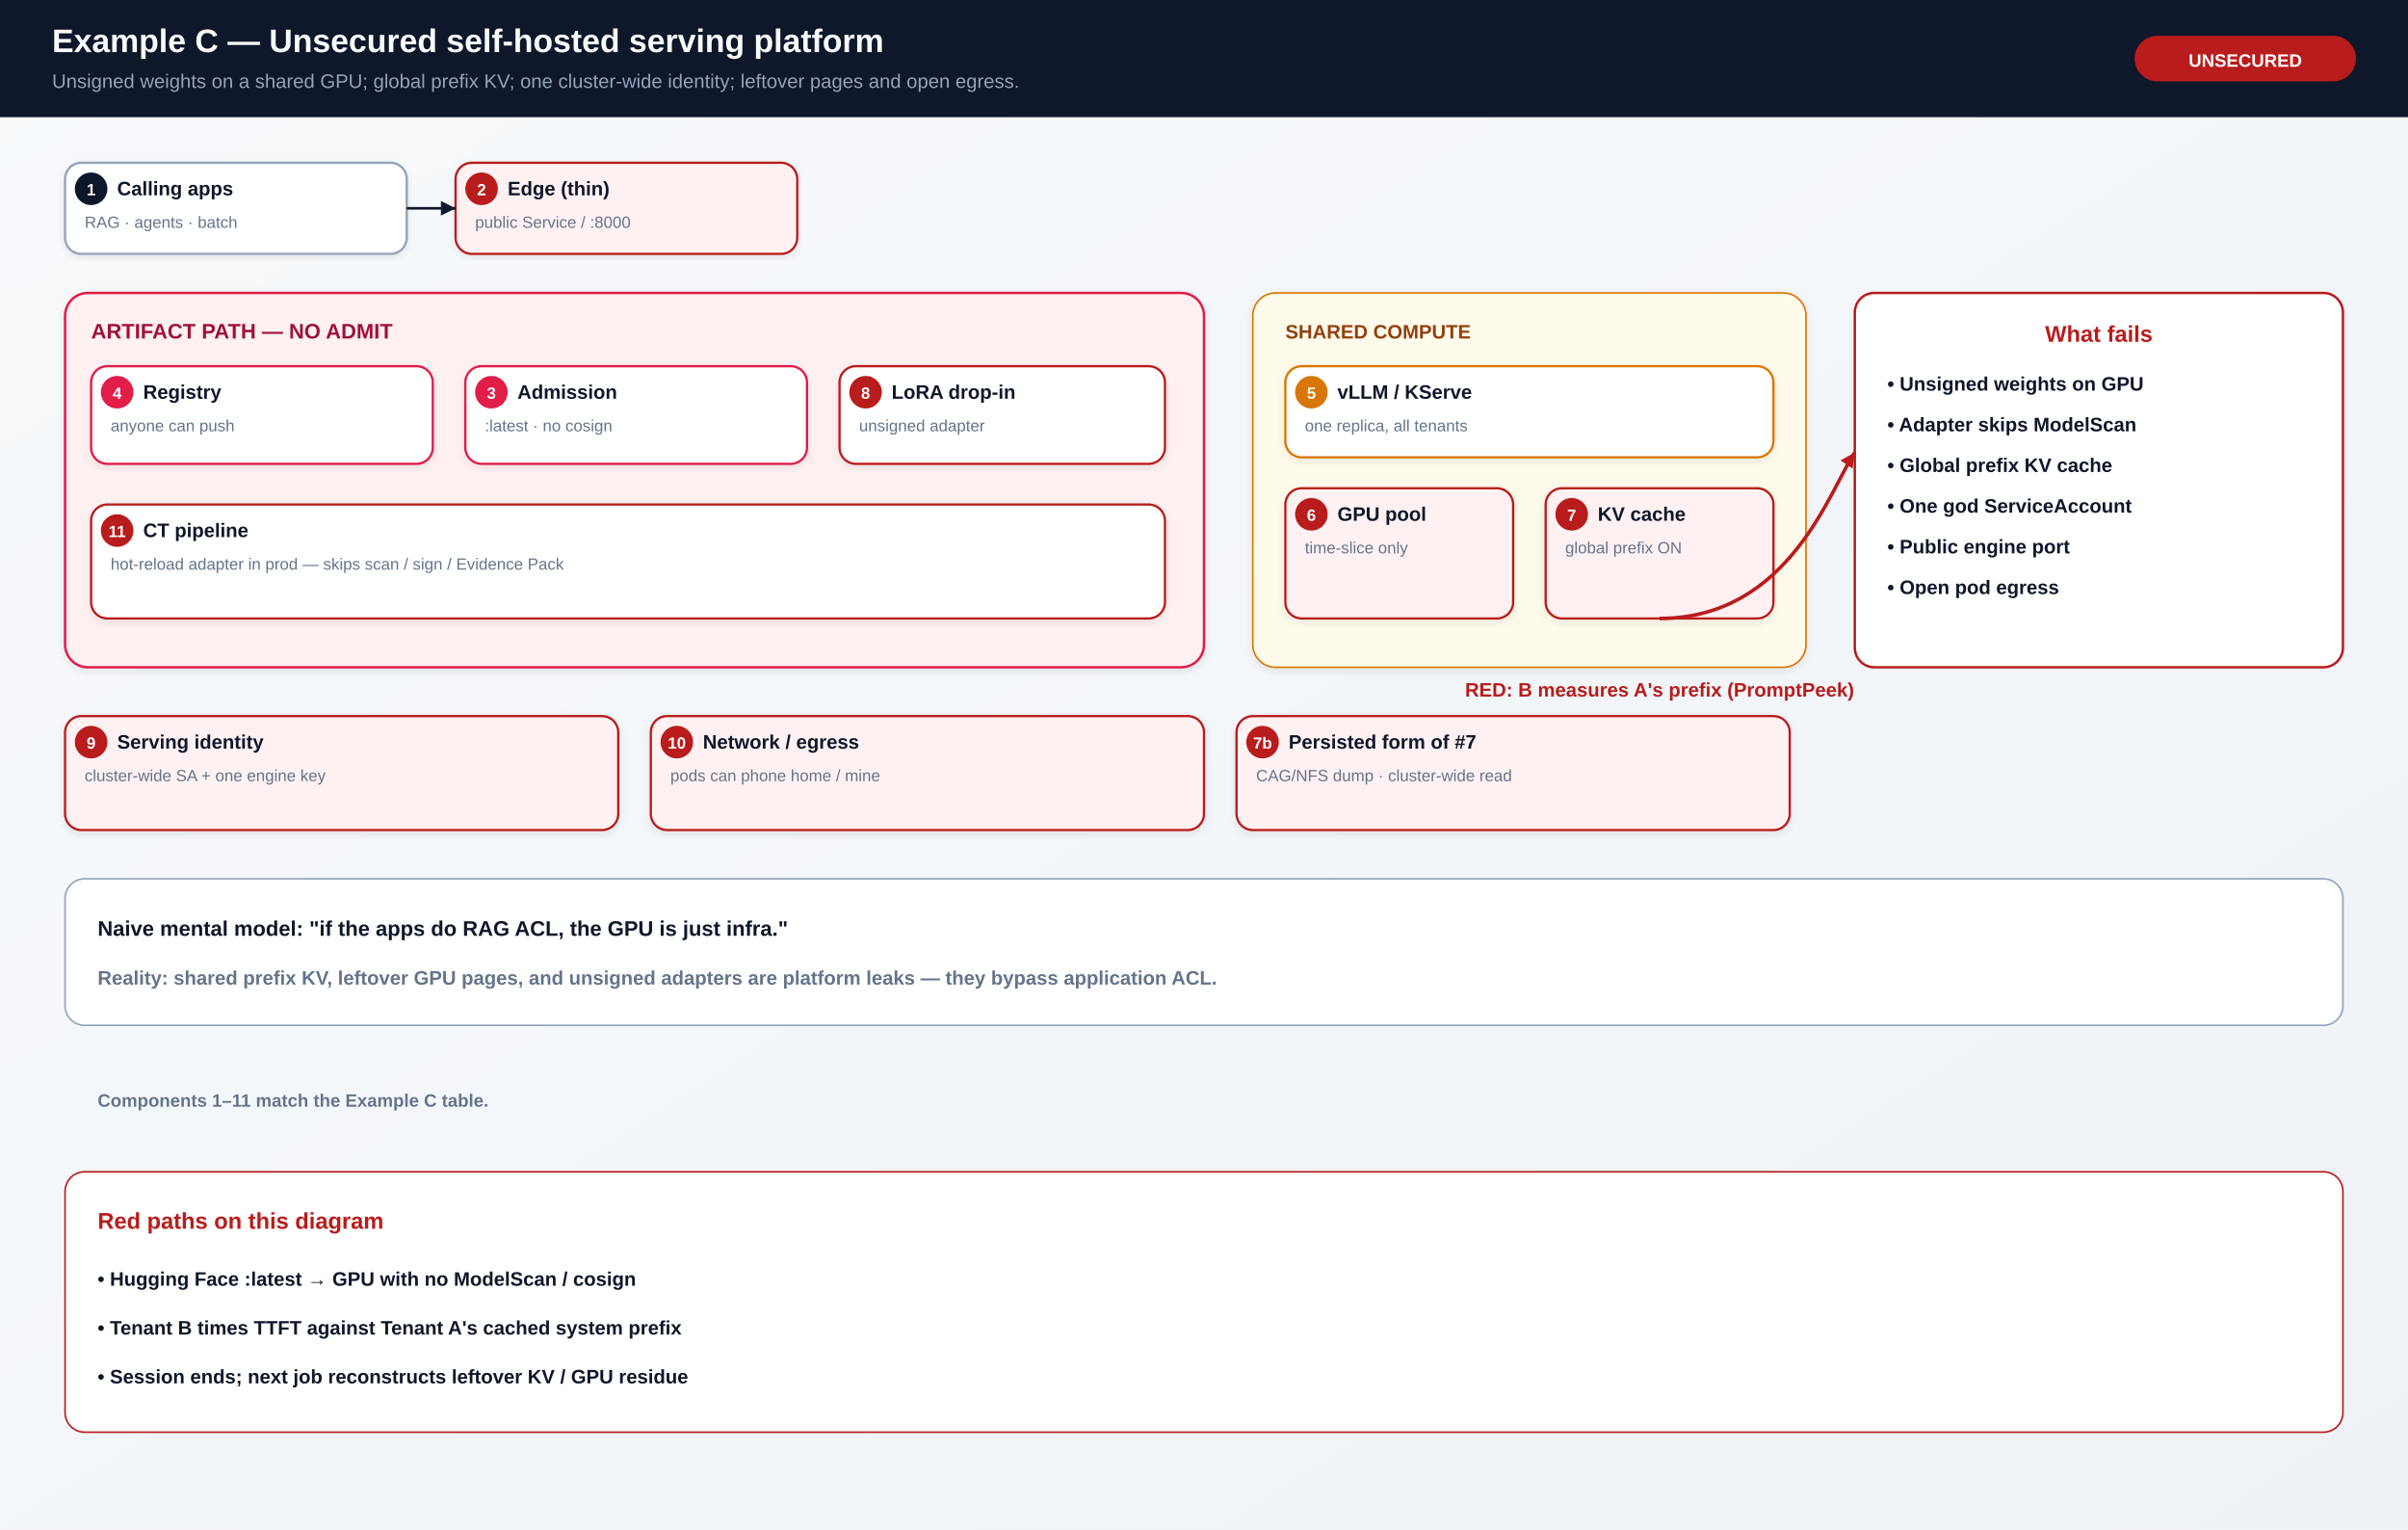
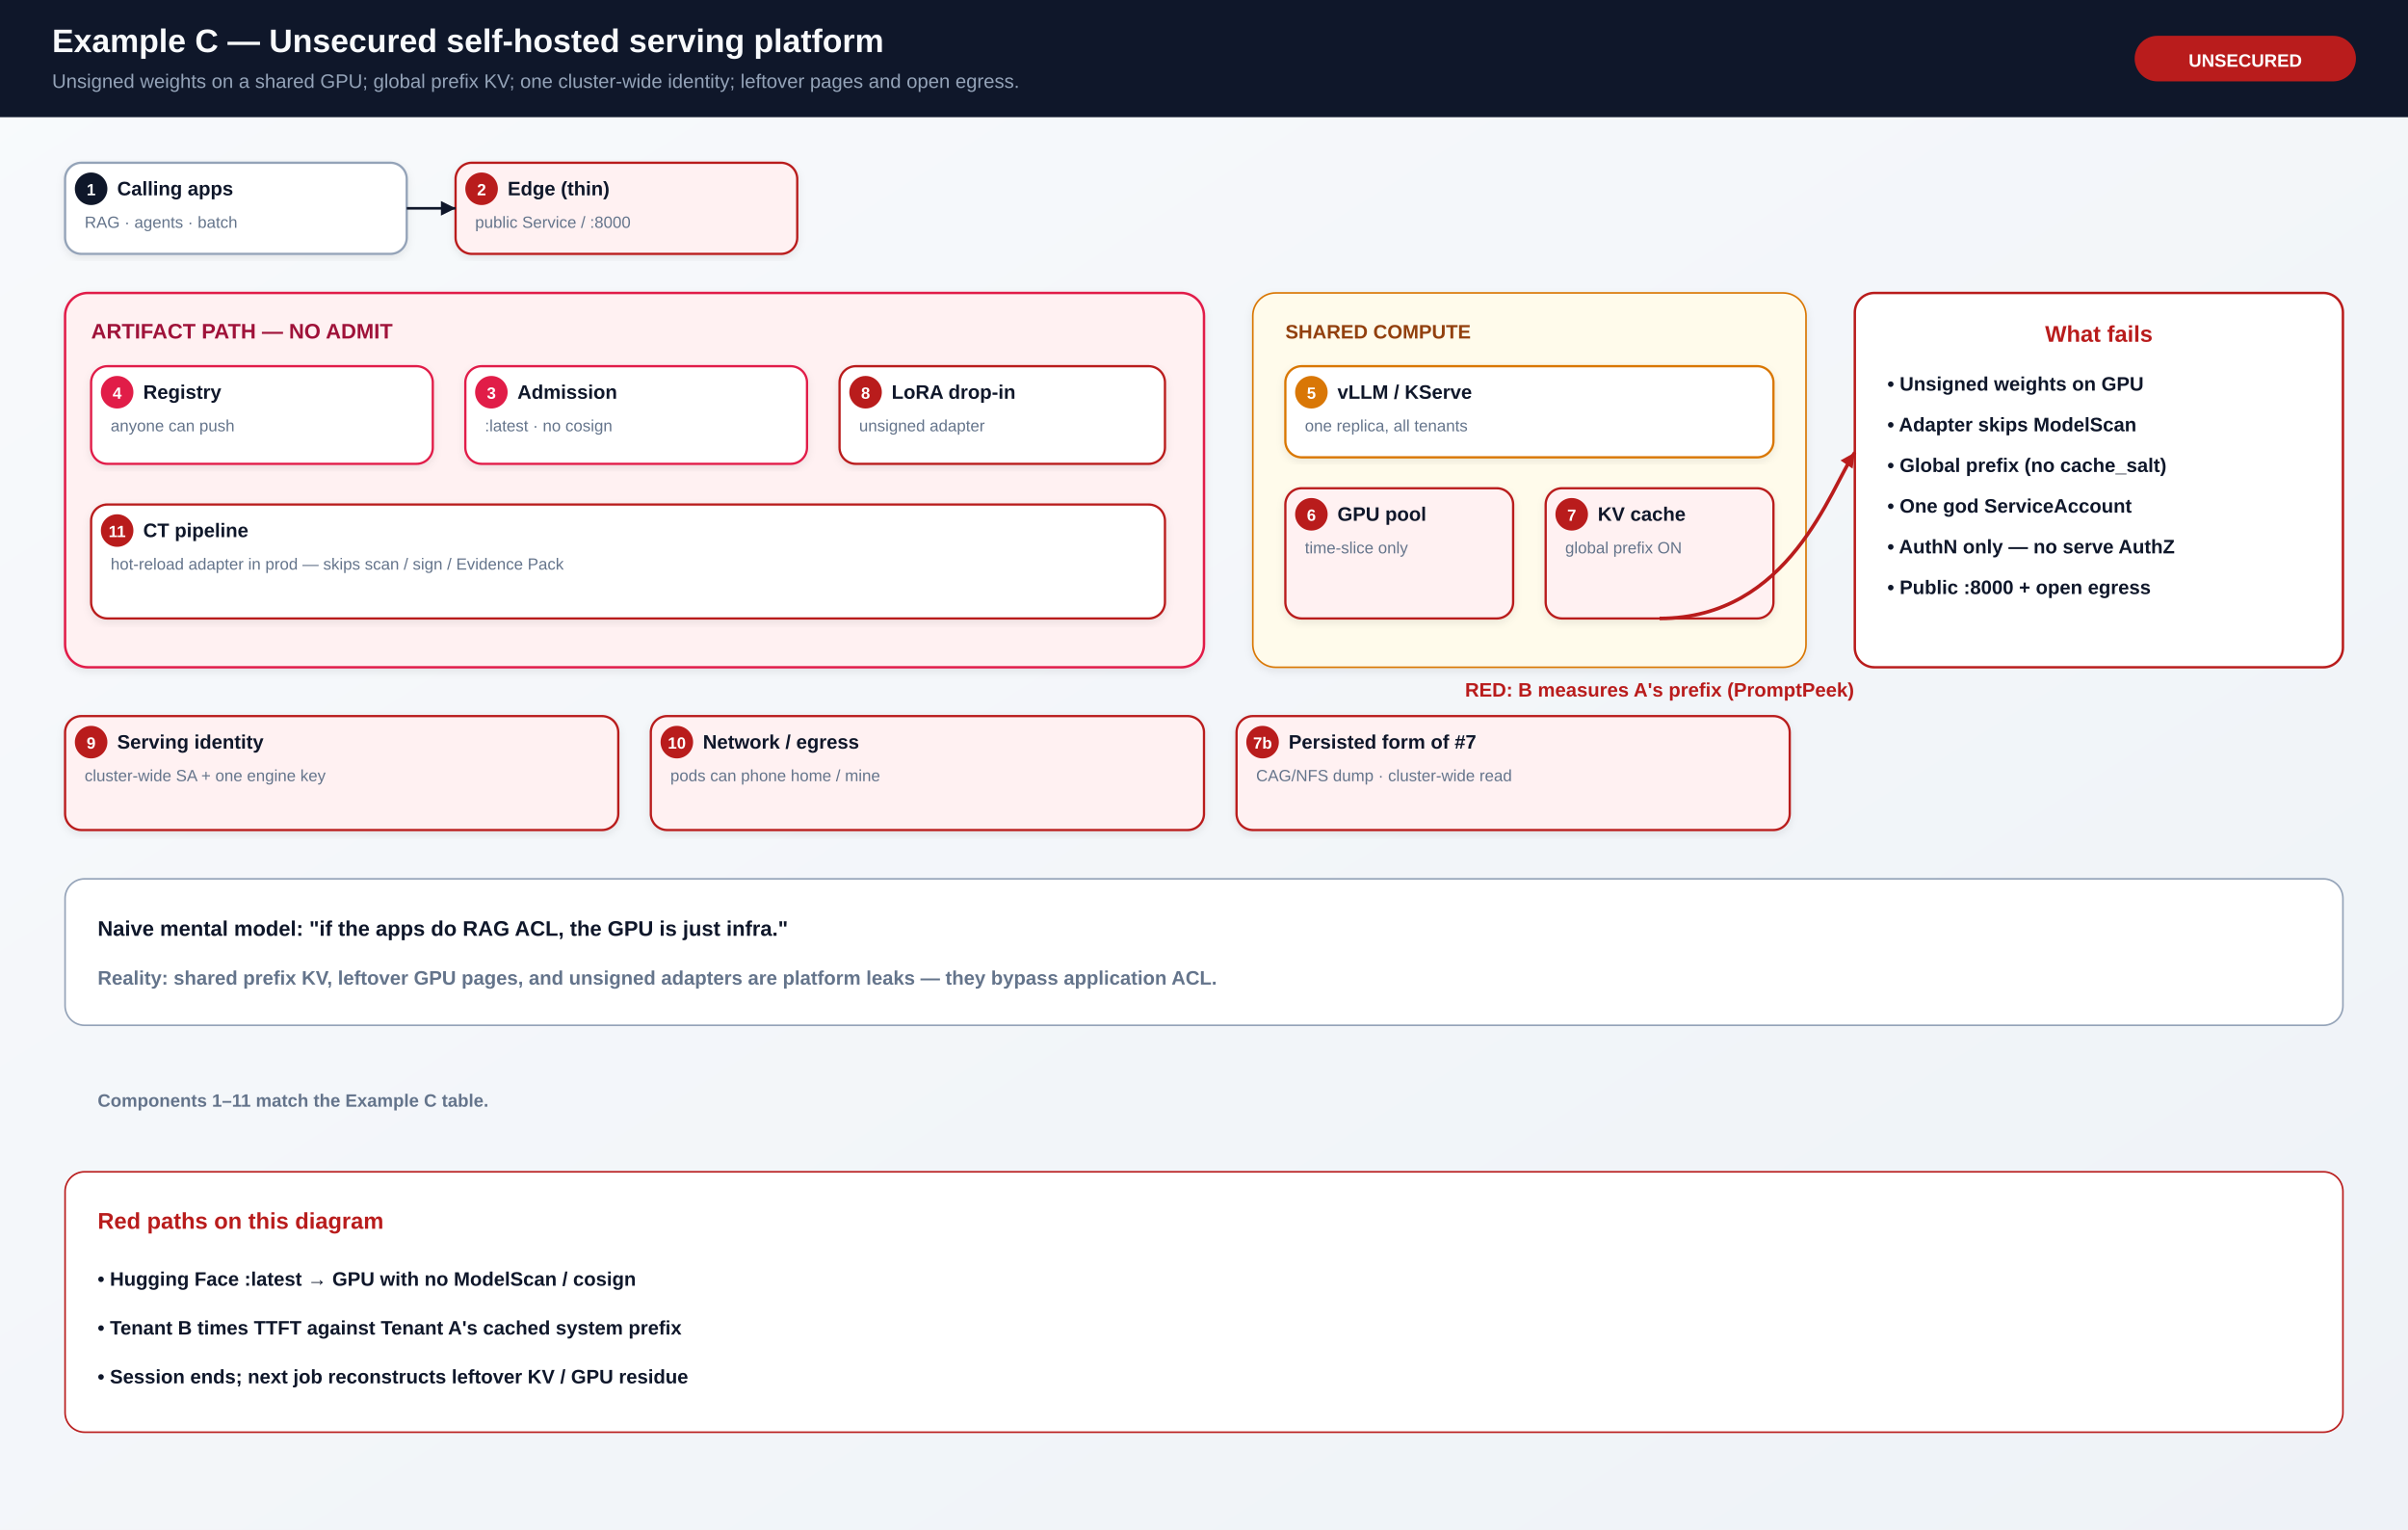
<svg xmlns="http://www.w3.org/2000/svg" width="1480" height="940" viewBox="0 0 1480 940">
  <defs>
    <marker id="c16arr" markerUnits="userSpaceOnUse" viewBox="0 0 10 10" refX="10" refY="5" markerWidth="9" markerHeight="9" orient="auto">
      <path d="M 0 0 L 10 5 L 0 10 z" fill="#0F172A" />
    </marker>
    <marker id="c16arrG" markerUnits="userSpaceOnUse" viewBox="0 0 10 10" refX="10" refY="5" markerWidth="9" markerHeight="9" orient="auto">
      <path d="M 0 0 L 10 5 L 0 10 z" fill="#047857" />
    </marker>
    <marker id="c16arrR" markerUnits="userSpaceOnUse" viewBox="0 0 10 10" refX="10" refY="5" markerWidth="9" markerHeight="9" orient="auto">
      <path d="M 0 0 L 10 5 L 0 10 z" fill="#B91C1C" />
    </marker>
    <filter id="c16soft" x="-8%" y="-8%" width="116%" height="116%">
      <feDropShadow dx="0" dy="2" stdDeviation="2.5" flood-color="#0F172A" flood-opacity="0.08" />
    </filter>
    <linearGradient id="c16bg" x1="0" y1="0" x2="1" y2="1">
      <stop offset="0%" stop-color="#F8FAFC" />
      <stop offset="100%" stop-color="#EEF2F7" />
    </linearGradient>
  </defs>
  <rect width="1480" height="940" fill="url(#c16bg)" />
  <rect width="1480" height="72" fill="#0F172A" />
  <text x="32" y="32" font-family="Segoe UI, Helvetica Neue, Arial, sans-serif" font-size="20" font-weight="700" fill="#F8FAFC">Example C — Unsecured self-hosted serving platform</text>
  <text x="32" y="54" font-family="Segoe UI, Helvetica Neue, Arial, sans-serif" font-size="12" fill="#94A3B8">Unsigned weights on a shared GPU; global prefix KV; one cluster-wide identity; leftover pages and open egress.</text>
  <rect x="1312" y="22" rx="14" width="136" height="28" fill="#B91C1C" />
  <text x="1380" y="41" text-anchor="middle" font-family="Segoe UI, Helvetica Neue, Arial, sans-serif" font-size="11" font-weight="700" fill="#fff">UNSECURED</text>
  <rect x="40" y="100" width="210" height="56" rx="10" fill="#FFFFFF" stroke="#94A3B8" stroke-width="1.4" filter="url(#c16soft)" />
  <circle cx="56" cy="116" r="10" fill="#0F172A" />
  <text x="56" y="120" text-anchor="middle" font-family="Segoe UI, Helvetica Neue, Arial, sans-serif" font-size="10" font-weight="700" fill="#fff">1</text>
  <text x="72" y="120" font-family="Segoe UI, Helvetica Neue, Arial, sans-serif" font-size="12" font-weight="700" fill="#0F172A">Calling apps</text>
  <text x="52" y="140" font-family="Segoe UI, Helvetica Neue, Arial, sans-serif" font-size="10" fill="#64748B">RAG · agents · batch</text>
  <rect x="280" y="100" width="210" height="56" rx="10" fill="#FFF1F2" stroke="#B91C1C" stroke-width="1.4" filter="url(#c16soft)" />
  <circle cx="296" cy="116" r="10" fill="#B91C1C" />
  <text x="296" y="120" text-anchor="middle" font-family="Segoe UI, Helvetica Neue, Arial, sans-serif" font-size="10" font-weight="700" fill="#fff">2</text>
  <text x="312" y="120" font-family="Segoe UI, Helvetica Neue, Arial, sans-serif" font-size="12" font-weight="700" fill="#0F172A">Edge (thin)</text>
  <text x="292" y="140" font-family="Segoe UI, Helvetica Neue, Arial, sans-serif" font-size="10" fill="#64748B">public Service / :8000</text>
  <path d="M250,128 L280,128" fill="none" stroke="#0F172A" stroke-width="1.6" marker-end="url(#c16arr)" />
  <rect x="40" y="180" width="700" height="230" rx="14" fill="#FFF1F2" stroke="#E11D48" stroke-width="1.5" filter="url(#c16soft)" />
  <text x="56" y="208" text-anchor="start" font-family="Segoe UI, Helvetica Neue, Arial, sans-serif" font-size="13" font-weight="800" fill="#9F1239">ARTIFACT PATH — NO ADMIT</text>
  <rect x="56" y="225" width="210" height="60" rx="10" fill="#FFFFFF" stroke="#E11D48" stroke-width="1.4" filter="url(#c16soft)" />
  <circle cx="72" cy="241" r="10" fill="#E11D48" />
  <text x="72" y="245" text-anchor="middle" font-family="Segoe UI, Helvetica Neue, Arial, sans-serif" font-size="10" font-weight="700" fill="#fff">4</text>
  <text x="88" y="245" font-family="Segoe UI, Helvetica Neue, Arial, sans-serif" font-size="12" font-weight="700" fill="#0F172A">Registry</text>
  <text x="68" y="265" font-family="Segoe UI, Helvetica Neue, Arial, sans-serif" font-size="10" fill="#64748B">anyone can push</text>
  <rect x="286" y="225" width="210" height="60" rx="10" fill="#FFFFFF" stroke="#E11D48" stroke-width="1.4" filter="url(#c16soft)" />
  <circle cx="302" cy="241" r="10" fill="#E11D48" />
  <text x="302" y="245" text-anchor="middle" font-family="Segoe UI, Helvetica Neue, Arial, sans-serif" font-size="10" font-weight="700" fill="#fff">3</text>
  <text x="318" y="245" font-family="Segoe UI, Helvetica Neue, Arial, sans-serif" font-size="12" font-weight="700" fill="#0F172A">Admission</text>
  <text x="298" y="265" font-family="Segoe UI, Helvetica Neue, Arial, sans-serif" font-size="10" fill="#64748B">:latest · no cosign</text>
  <rect x="516" y="225" width="200" height="60" rx="10" fill="#FFFFFF" stroke="#B91C1C" stroke-width="1.4" filter="url(#c16soft)" />
  <circle cx="532" cy="241" r="10" fill="#B91C1C" />
  <text x="532" y="245" text-anchor="middle" font-family="Segoe UI, Helvetica Neue, Arial, sans-serif" font-size="10" font-weight="700" fill="#fff">8</text>
  <text x="548" y="245" font-family="Segoe UI, Helvetica Neue, Arial, sans-serif" font-size="12" font-weight="700" fill="#0F172A">LoRA drop-in</text>
  <text x="528" y="265" font-family="Segoe UI, Helvetica Neue, Arial, sans-serif" font-size="10" fill="#64748B">unsigned adapter</text>
  <rect x="56" y="310" width="660" height="70" rx="10" fill="#FFFFFF" stroke="#B91C1C" stroke-width="1.4" filter="url(#c16soft)" />
  <circle cx="72" cy="326" r="10" fill="#B91C1C" />
  <text x="72" y="330" text-anchor="middle" font-family="Segoe UI, Helvetica Neue, Arial, sans-serif" font-size="10" font-weight="700" fill="#fff">11</text>
  <text x="88" y="330" font-family="Segoe UI, Helvetica Neue, Arial, sans-serif" font-size="12" font-weight="700" fill="#0F172A">CT pipeline</text>
  <text x="68" y="350" font-family="Segoe UI, Helvetica Neue, Arial, sans-serif" font-size="10" fill="#64748B">hot-reload adapter in prod — skips scan / sign / Evidence Pack</text>
  <rect x="770" y="180" width="340" height="230" rx="14" fill="#FFFBEB" stroke="#D97706" filter="url(#c16soft)" />
  <text x="790" y="208" text-anchor="start" font-family="Segoe UI, Helvetica Neue, Arial, sans-serif" font-size="12" font-weight="800" fill="#92400E">SHARED COMPUTE</text>
  <rect x="790" y="225" width="300" height="56" rx="10" fill="#FFFFFF" stroke="#D97706" stroke-width="1.4" filter="url(#c16soft)" />
  <circle cx="806" cy="241" r="10" fill="#D97706" />
  <text x="806" y="245" text-anchor="middle" font-family="Segoe UI, Helvetica Neue, Arial, sans-serif" font-size="10" font-weight="700" fill="#fff">5</text>
  <text x="822" y="245" font-family="Segoe UI, Helvetica Neue, Arial, sans-serif" font-size="12" font-weight="700" fill="#0F172A">vLLM / KServe</text>
  <text x="802" y="265" font-family="Segoe UI, Helvetica Neue, Arial, sans-serif" font-size="10" fill="#64748B">one replica, all tenants</text>
  <rect x="790" y="300" width="140" height="80" rx="10" fill="#FFF1F2" stroke="#B91C1C" stroke-width="1.4" filter="url(#c16soft)" />
  <circle cx="806" cy="316" r="10" fill="#B91C1C" />
  <text x="806" y="320" text-anchor="middle" font-family="Segoe UI, Helvetica Neue, Arial, sans-serif" font-size="10" font-weight="700" fill="#fff">6</text>
  <text x="822" y="320" font-family="Segoe UI, Helvetica Neue, Arial, sans-serif" font-size="12" font-weight="700" fill="#0F172A">GPU pool</text>
  <text x="802" y="340" font-family="Segoe UI, Helvetica Neue, Arial, sans-serif" font-size="10" fill="#64748B">time-slice only</text>
  <rect x="950" y="300" width="140" height="80" rx="10" fill="#FFF1F2" stroke="#B91C1C" stroke-width="1.4" filter="url(#c16soft)" />
  <circle cx="966" cy="316" r="10" fill="#B91C1C" />
  <text x="966" y="320" text-anchor="middle" font-family="Segoe UI, Helvetica Neue, Arial, sans-serif" font-size="10" font-weight="700" fill="#fff">7</text>
  <text x="982" y="320" font-family="Segoe UI, Helvetica Neue, Arial, sans-serif" font-size="12" font-weight="700" fill="#0F172A">KV cache</text>
  <text x="962" y="340" font-family="Segoe UI, Helvetica Neue, Arial, sans-serif" font-size="10" fill="#64748B">global prefix ON</text>
  <rect x="1140" y="180" width="300" height="230" rx="12" fill="#FFFFFF" stroke="#B91C1C" stroke-width="1.5" />
  <text x="1290" y="210" text-anchor="middle" font-family="Segoe UI, Helvetica Neue, Arial, sans-serif" font-size="14" font-weight="800" fill="#B91C1C">What fails</text>
  <text x="1160" y="240" text-anchor="start" font-family="Segoe UI, Helvetica Neue, Arial, sans-serif" font-size="12" font-weight="600" fill="#0F172A">• Unsigned weights on GPU</text>
  <text x="1160" y="265" text-anchor="start" font-family="Segoe UI, Helvetica Neue, Arial, sans-serif" font-size="12" font-weight="600" fill="#0F172A">• Adapter skips ModelScan</text>
-   <text x="1160" y="290" text-anchor="start" font-family="Segoe UI, Helvetica Neue, Arial, sans-serif" font-size="12" font-weight="600" fill="#0F172A">• Global prefix KV cache</text>
+   <text x="1160" y="290" text-anchor="start" font-family="Segoe UI, Helvetica Neue, Arial, sans-serif" font-size="12" font-weight="600" fill="#0F172A">• Global prefix (no cache_salt)</text>
  <text x="1160" y="315" text-anchor="start" font-family="Segoe UI, Helvetica Neue, Arial, sans-serif" font-size="12" font-weight="600" fill="#0F172A">• One god ServiceAccount</text>
-   <text x="1160" y="340" text-anchor="start" font-family="Segoe UI, Helvetica Neue, Arial, sans-serif" font-size="12" font-weight="600" fill="#0F172A">• Public engine port</text>
-   <text x="1160" y="365" text-anchor="start" font-family="Segoe UI, Helvetica Neue, Arial, sans-serif" font-size="12" font-weight="600" fill="#0F172A">• Open pod egress</text>
+   <text x="1160" y="340" text-anchor="start" font-family="Segoe UI, Helvetica Neue, Arial, sans-serif" font-size="12" font-weight="600" fill="#0F172A">• AuthN only — no serve AuthZ</text>
+   <text x="1160" y="365" text-anchor="start" font-family="Segoe UI, Helvetica Neue, Arial, sans-serif" font-size="12" font-weight="600" fill="#0F172A">• Public :8000 + open egress</text>
  <rect x="40" y="440" width="340" height="70" rx="10" fill="#FFF1F2" stroke="#B91C1C" stroke-width="1.4" filter="url(#c16soft)" />
  <circle cx="56" cy="456" r="10" fill="#B91C1C" />
  <text x="56" y="460" text-anchor="middle" font-family="Segoe UI, Helvetica Neue, Arial, sans-serif" font-size="10" font-weight="700" fill="#fff">9</text>
  <text x="72" y="460" font-family="Segoe UI, Helvetica Neue, Arial, sans-serif" font-size="12" font-weight="700" fill="#0F172A">Serving identity</text>
  <text x="52" y="480" font-family="Segoe UI, Helvetica Neue, Arial, sans-serif" font-size="10" fill="#64748B">cluster-wide SA + one engine key</text>
  <rect x="400" y="440" width="340" height="70" rx="10" fill="#FFF1F2" stroke="#B91C1C" stroke-width="1.4" filter="url(#c16soft)" />
  <circle cx="416" cy="456" r="10" fill="#B91C1C" />
  <text x="416" y="460" text-anchor="middle" font-family="Segoe UI, Helvetica Neue, Arial, sans-serif" font-size="10" font-weight="700" fill="#fff">10</text>
  <text x="432" y="460" font-family="Segoe UI, Helvetica Neue, Arial, sans-serif" font-size="12" font-weight="700" fill="#0F172A">Network / egress</text>
  <text x="412" y="480" font-family="Segoe UI, Helvetica Neue, Arial, sans-serif" font-size="10" fill="#64748B">pods can phone home / mine</text>
  <rect x="760" y="440" width="340" height="70" rx="10" fill="#FFF1F2" stroke="#B91C1C" stroke-width="1.4" filter="url(#c16soft)" />
  <circle cx="776" cy="456" r="10" fill="#B91C1C" />
  <text x="776" y="460" text-anchor="middle" font-family="Segoe UI, Helvetica Neue, Arial, sans-serif" font-size="10" font-weight="700" fill="#fff">7b</text>
  <text x="792" y="460" font-family="Segoe UI, Helvetica Neue, Arial, sans-serif" font-size="12" font-weight="700" fill="#0F172A">Persisted form of #7</text>
  <text x="772" y="480" font-family="Segoe UI, Helvetica Neue, Arial, sans-serif" font-size="10" fill="#64748B">CAG/NFS dump · cluster-wide read</text>
  <path d="M1020,380 C1100,380 1125,300 1140,278" fill="none" stroke="#B91C1C" stroke-width="2.2" marker-end="url(#c16arrR)" />
  <text x="1020" y="428" text-anchor="middle" font-family="Segoe UI, Helvetica Neue, Arial, sans-serif" font-size="12" font-weight="600" fill="#B91C1C">RED: B measures A's prefix (PromptPeek)</text>
  <rect x="40" y="540" width="1400" height="90" rx="12" fill="#FFFFFF" stroke="#94A3B8" />
  <text x="60" y="575" text-anchor="start" font-family="Segoe UI, Helvetica Neue, Arial, sans-serif" font-size="13" font-weight="600" fill="#0F172A">Naive mental model: "if the apps do RAG ACL, the GPU is just infra."</text>
  <text x="60" y="605" text-anchor="start" font-family="Segoe UI, Helvetica Neue, Arial, sans-serif" font-size="12" font-weight="600" fill="#64748B">Reality: shared prefix KV, leftover GPU pages, and unsigned adapters are platform leaks — they bypass application ACL.</text>
  <text x="60" y="680" text-anchor="start" font-family="Segoe UI, Helvetica Neue, Arial, sans-serif" font-size="11" font-weight="600" fill="#64748B">Components 1–11 match the Example C table.</text>
  <rect x="40" y="720" width="1400" height="160" rx="12" fill="#FFFFFF" stroke="#B91C1C" />
  <text x="60" y="755" text-anchor="start" font-family="Segoe UI, Helvetica Neue, Arial, sans-serif" font-size="14" font-weight="800" fill="#B91C1C">Red paths on this diagram</text>
  <text x="60" y="790" text-anchor="start" font-family="Segoe UI, Helvetica Neue, Arial, sans-serif" font-size="12" font-weight="600" fill="#0F172A">• Hugging Face :latest → GPU with no ModelScan / cosign</text>
  <text x="60" y="820" text-anchor="start" font-family="Segoe UI, Helvetica Neue, Arial, sans-serif" font-size="12" font-weight="600" fill="#0F172A">• Tenant B times TTFT against Tenant A's cached system prefix</text>
  <text x="60" y="850" text-anchor="start" font-family="Segoe UI, Helvetica Neue, Arial, sans-serif" font-size="12" font-weight="600" fill="#0F172A">• Session ends; next job reconstructs leftover KV / GPU residue</text>
</svg>
